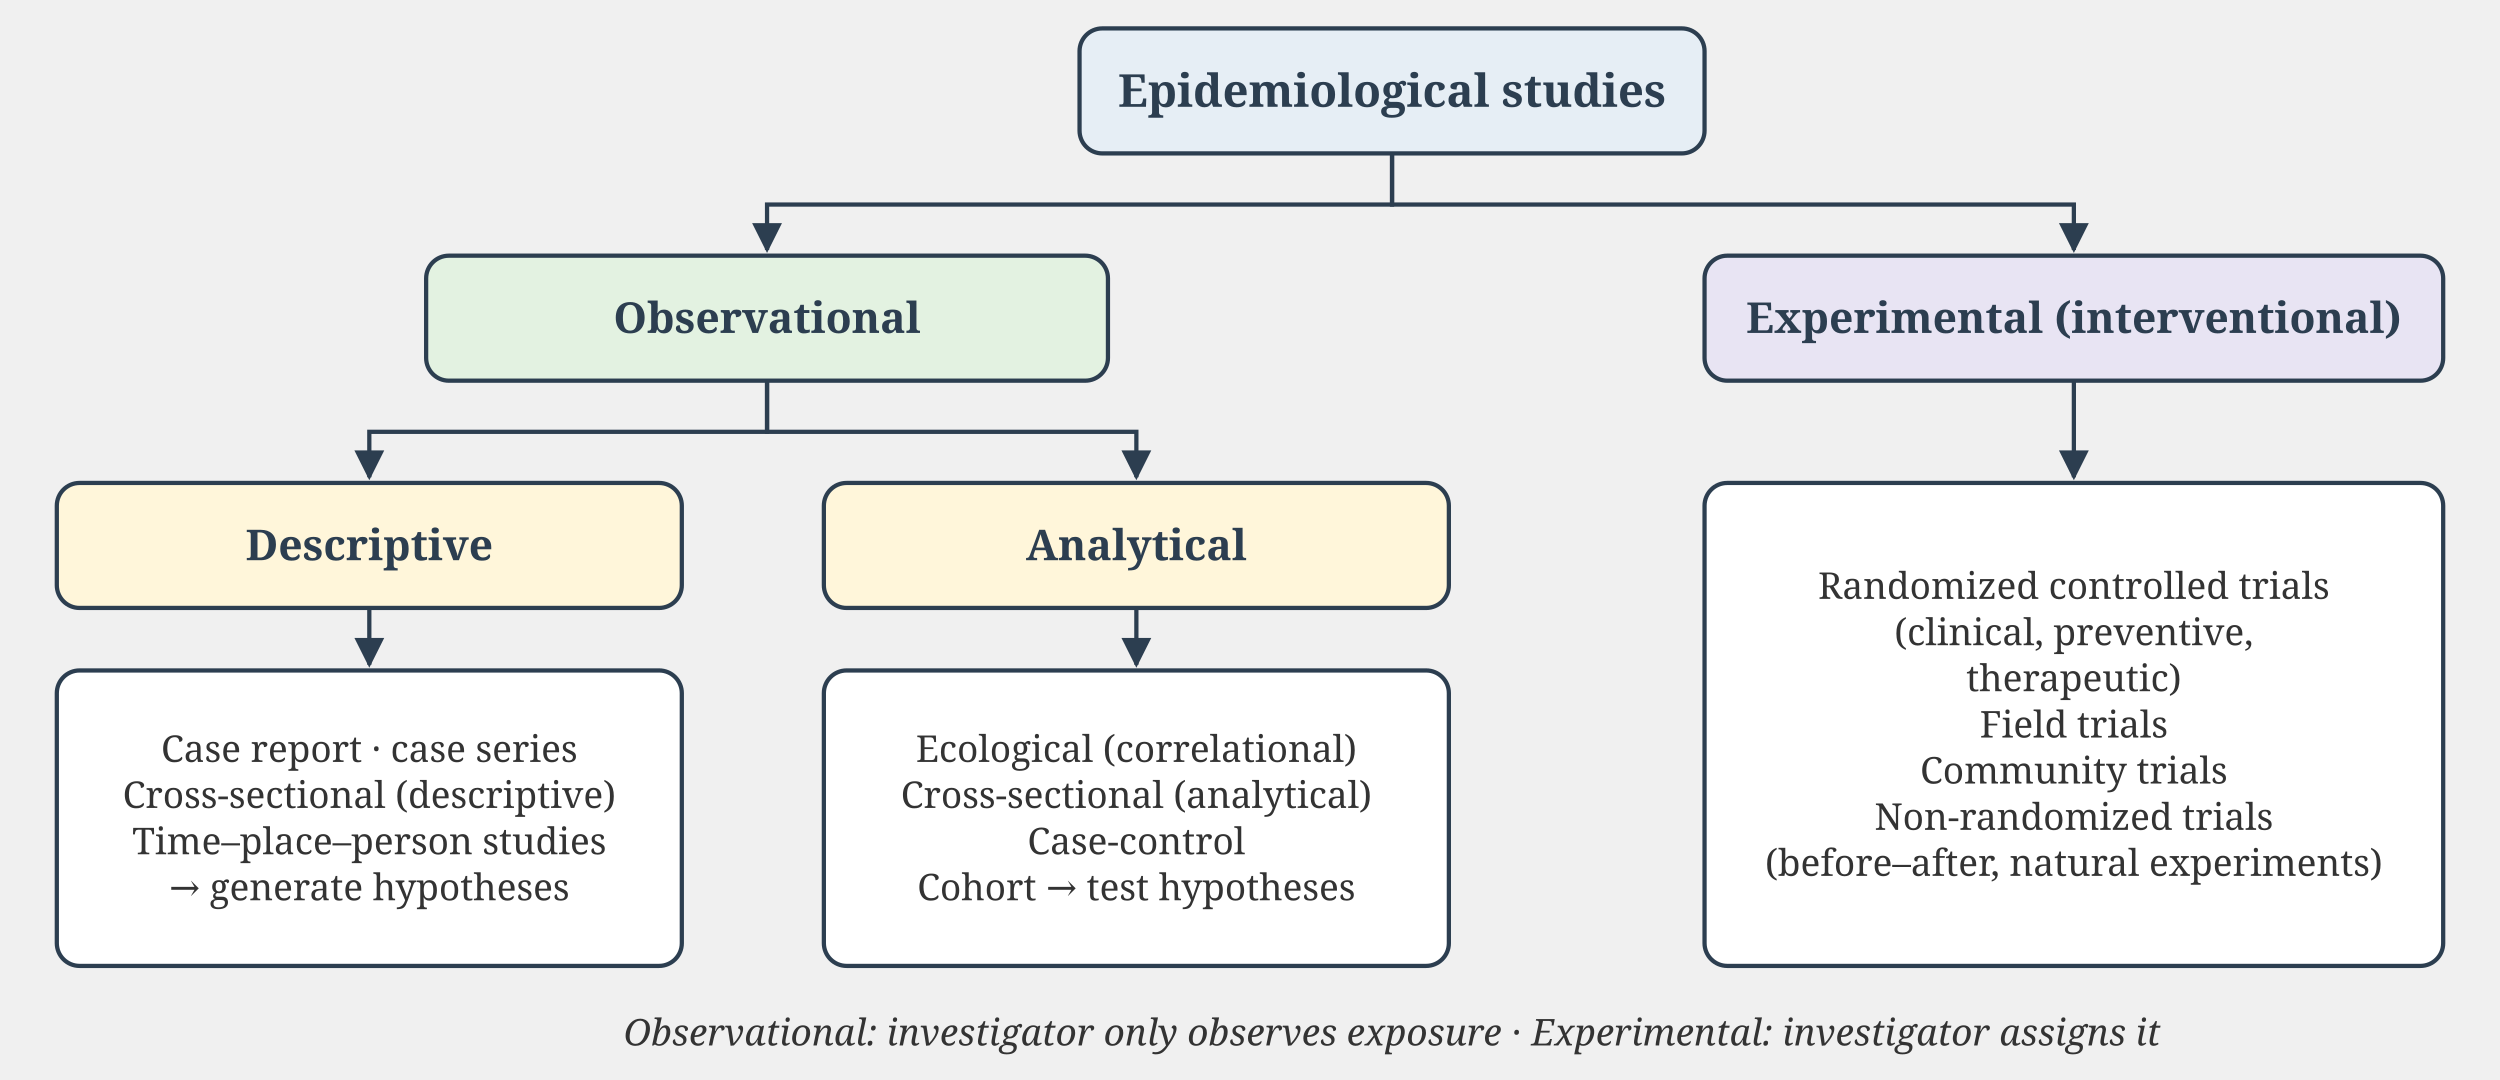
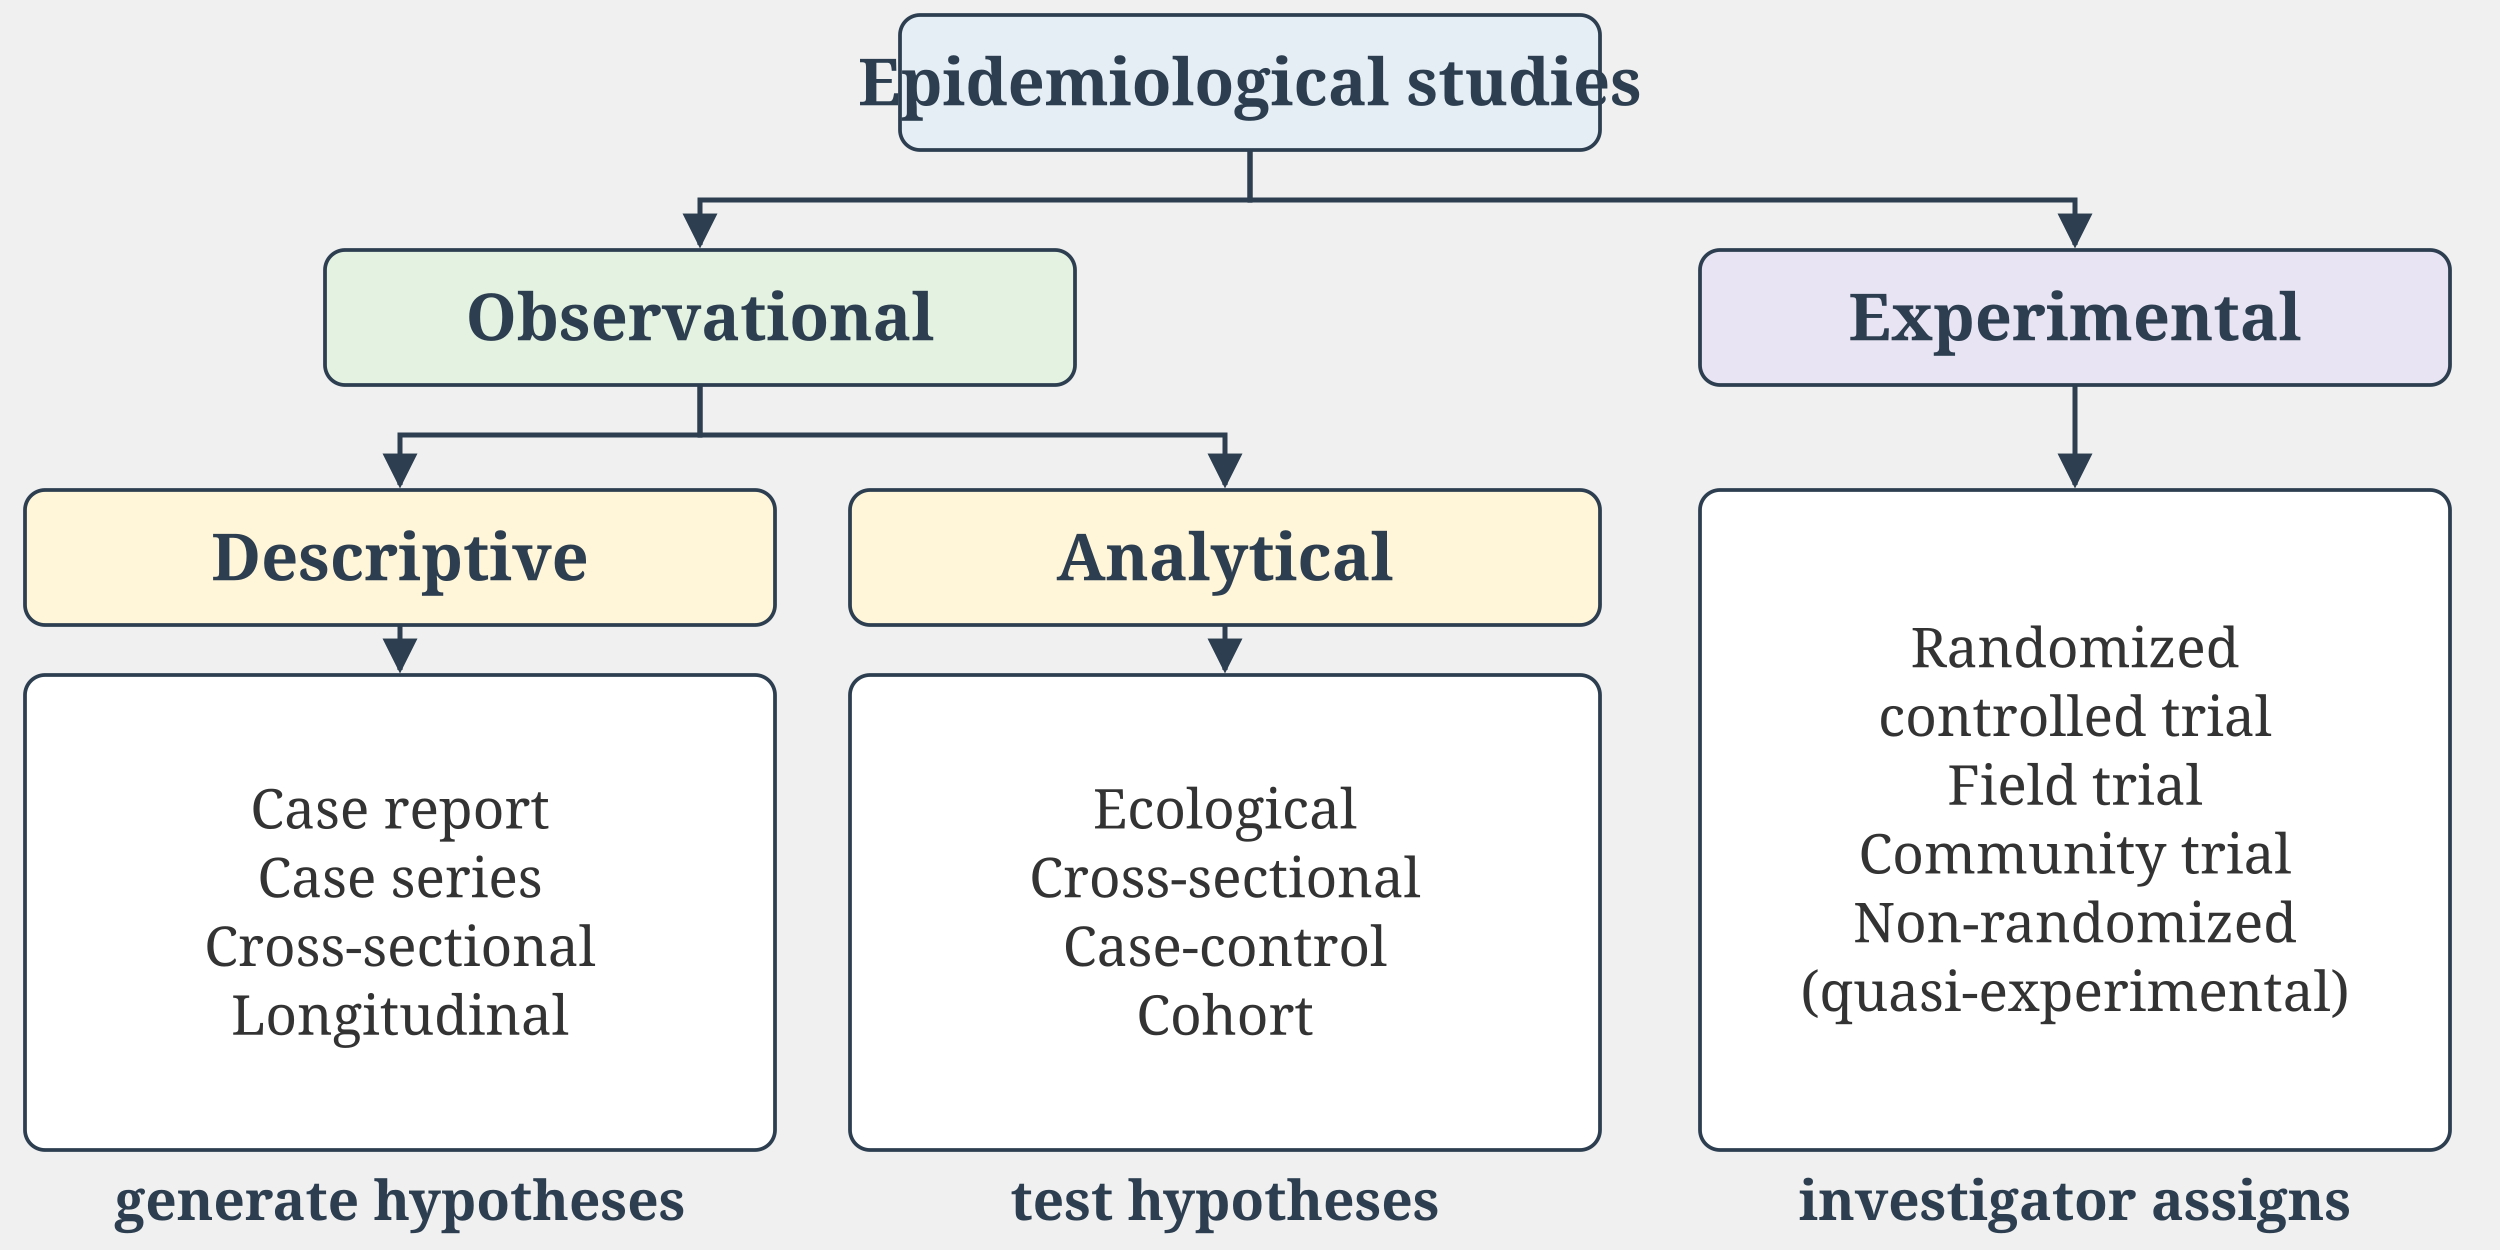
- <svg xmlns="http://www.w3.org/2000/svg" width="880" height="380" viewBox="0 0 880 380" role="img" aria-labelledby="title desc">
+ <svg xmlns="http://www.w3.org/2000/svg" width="1000" height="500" viewBox="0 0 1000 500" role="img" aria-labelledby="title desc">
  <defs>
    <marker id="arr" viewBox="0 0 10 10" refX="9" refY="5" markerWidth="7" markerHeight="7" orient="auto-start-reverse">
      <path d="M0,0 L10,5 L0,10 z" fill="#2c3e50" />
    </marker>
  </defs>
-   <rect x="380" y="10" width="220" height="44" rx="8" fill="#E6EEF5" stroke="#2c3e50" stroke-width="1.5" />
-   <text x="490.0" y="37.6" text-anchor="middle" font-family="Georgia, serif" font-size="16" font-weight="bold" fill="#2c3e50">Epidemiological studies</text>
-   <rect x="150" y="90" width="240" height="44" rx="8" fill="#E3F2E1" stroke="#2c3e50" stroke-width="1.5" />
-   <text x="270.0" y="117.2" text-anchor="middle" font-family="Georgia, serif" font-size="15" font-weight="bold" fill="#2c3e50">Observational</text>
-   <rect x="600" y="90" width="260" height="44" rx="8" fill="#E8E4F3" stroke="#2c3e50" stroke-width="1.5" />
-   <text x="730.0" y="117.2" text-anchor="middle" font-family="Georgia, serif" font-size="15" font-weight="bold" fill="#2c3e50">Experimental (interventional)</text>
-   <path d="M490,54 L490,72 L270,72 L270,88" fill="none" stroke="#2c3e50" stroke-width="1.5" marker-end="url(#arr)" />
-   <path d="M490,54 L490,72 L730,72 L730,88" fill="none" stroke="#2c3e50" stroke-width="1.5" marker-end="url(#arr)" />
-   <rect x="20" y="170" width="220" height="44" rx="8" fill="#FFF6DA" stroke="#2c3e50" stroke-width="1.5" />
-   <text x="130.0" y="197.2" text-anchor="middle" font-family="Georgia, serif" font-size="15" font-weight="bold" fill="#2c3e50">Descriptive</text>
-   <rect x="290" y="170" width="220" height="44" rx="8" fill="#FFF6DA" stroke="#2c3e50" stroke-width="1.5" />
-   <text x="400.0" y="197.2" text-anchor="middle" font-family="Georgia, serif" font-size="15" font-weight="bold" fill="#2c3e50">Analytical</text>
-   <path d="M270,134 L270,152 L130,152 L130,168" fill="none" stroke="#2c3e50" stroke-width="1.5" marker-end="url(#arr)" />
-   <path d="M270,134 L270,152 L400,152 L400,168" fill="none" stroke="#2c3e50" stroke-width="1.5" marker-end="url(#arr)" />
-   <rect x="20" y="236" width="220" height="104" rx="8" fill="#ffffff" stroke="#2c3e50" stroke-width="1.5" />
-   <text x="130.0" y="268.2" text-anchor="middle" font-family="Georgia, serif" font-size="13" fill="#333">Case report · case series</text>
-   <text x="130.0" y="284.4" text-anchor="middle" font-family="Georgia, serif" font-size="13" fill="#333">Cross-sectional (descriptive)</text>
-   <text x="130.0" y="300.7" text-anchor="middle" font-family="Georgia, serif" font-size="13" fill="#333">Time–place–person studies</text>
-   <text x="130.0" y="316.9" text-anchor="middle" font-family="Georgia, serif" font-size="13" fill="#333">→ generate hypotheses</text>
-   <rect x="290" y="236" width="220" height="104" rx="8" fill="#ffffff" stroke="#2c3e50" stroke-width="1.5" />
-   <text x="400.0" y="268.2" text-anchor="middle" font-family="Georgia, serif" font-size="13" fill="#333">Ecological (correlational)</text>
-   <text x="400.0" y="284.4" text-anchor="middle" font-family="Georgia, serif" font-size="13" fill="#333">Cross-sectional (analytical)</text>
-   <text x="400.0" y="300.7" text-anchor="middle" font-family="Georgia, serif" font-size="13" fill="#333">Case-control</text>
-   <text x="400.0" y="316.9" text-anchor="middle" font-family="Georgia, serif" font-size="13" fill="#333">Cohort  → test hypotheses</text>
-   <rect x="600" y="170" width="260" height="170" rx="8" fill="#ffffff" stroke="#2c3e50" stroke-width="1.5" />
-   <text x="730.0" y="210.8" text-anchor="middle" font-family="Georgia, serif" font-size="13" fill="#333">Randomized controlled trials</text>
-   <text x="730.0" y="227.1" text-anchor="middle" font-family="Georgia, serif" font-size="13" fill="#333">(clinical, preventive,</text>
-   <text x="730.0" y="243.3" text-anchor="middle" font-family="Georgia, serif" font-size="13" fill="#333">therapeutic)</text>
-   <text x="730.0" y="259.6" text-anchor="middle" font-family="Georgia, serif" font-size="13" fill="#333">Field trials</text>
-   <text x="730.0" y="275.8" text-anchor="middle" font-family="Georgia, serif" font-size="13" fill="#333">Community trials</text>
-   <text x="730.0" y="292.1" text-anchor="middle" font-family="Georgia, serif" font-size="13" fill="#333">Non-randomized trials</text>
-   <text x="730.0" y="308.3" text-anchor="middle" font-family="Georgia, serif" font-size="13" fill="#333">(before–after, natural experiments)</text>
-   <line x1="730" y1="134" x2="730" y2="168" stroke="#2c3e50" stroke-width="1.5" marker-end="url(#arr)" />
-   <line x1="130" y1="214" x2="130" y2="234" stroke="#2c3e50" stroke-width="1.5" marker-end="url(#arr)" />
-   <line x1="400" y1="214" x2="400" y2="234" stroke="#2c3e50" stroke-width="1.5" marker-end="url(#arr)" />
-   <text x="490" y="368" text-anchor="middle" font-family="Georgia, serif" font-size="13" font-style="italic" fill="#333">Observational: investigator only observes exposure · Experimental: investigator assigns it</text>
+   <rect x="360" y="6" width="280" height="54" rx="8" fill="#E6EEF5" stroke="#2c3e50" stroke-width="1.5" />
+   <text x="500.0" y="42.1" text-anchor="middle" font-family="Georgia, serif" font-size="26" font-weight="bold" fill="#2c3e50">Epidemiological studies</text>
+   <rect x="130" y="100" width="300" height="54" rx="8" fill="#E3F2E1" stroke="#2c3e50" stroke-width="1.5" />
+   <text x="280.0" y="136.1" text-anchor="middle" font-family="Georgia, serif" font-size="26" font-weight="bold" fill="#2c3e50">Observational</text>
+   <rect x="680" y="100" width="300" height="54" rx="8" fill="#E8E4F3" stroke="#2c3e50" stroke-width="1.5" />
+   <text x="830.0" y="136.1" text-anchor="middle" font-family="Georgia, serif" font-size="26" font-weight="bold" fill="#2c3e50">Experimental</text>
+   <path d="M500,60 L500,80 L280,80 L280,98" fill="none" stroke="#2c3e50" stroke-width="2" marker-end="url(#arr)" />
+   <path d="M500,60 L500,80 L830,80 L830,98" fill="none" stroke="#2c3e50" stroke-width="2" marker-end="url(#arr)" />
+   <rect x="10" y="196" width="300" height="54" rx="8" fill="#FFF6DA" stroke="#2c3e50" stroke-width="1.5" />
+   <text x="160.0" y="232.1" text-anchor="middle" font-family="Georgia, serif" font-size="26" font-weight="bold" fill="#2c3e50">Descriptive</text>
+   <rect x="340" y="196" width="300" height="54" rx="8" fill="#FFF6DA" stroke="#2c3e50" stroke-width="1.5" />
+   <text x="490.0" y="232.1" text-anchor="middle" font-family="Georgia, serif" font-size="26" font-weight="bold" fill="#2c3e50">Analytical</text>
+   <path d="M280,154 L280,174 L160,174 L160,194" fill="none" stroke="#2c3e50" stroke-width="2" marker-end="url(#arr)" />
+   <path d="M280,154 L280,174 L490,174 L490,194" fill="none" stroke="#2c3e50" stroke-width="2" marker-end="url(#arr)" />
+   <rect x="10" y="270" width="300" height="190" rx="8" fill="#ffffff" stroke="#2c3e50" stroke-width="1.5" />
+   <text x="160.0" y="331.4" text-anchor="middle" font-family="Georgia, serif" font-size="22" fill="#333">Case report</text>
+   <text x="160.0" y="358.9" text-anchor="middle" font-family="Georgia, serif" font-size="22" fill="#333">Case series</text>
+   <text x="160.0" y="386.4" text-anchor="middle" font-family="Georgia, serif" font-size="22" fill="#333">Cross-sectional</text>
+   <text x="160.0" y="413.9" text-anchor="middle" font-family="Georgia, serif" font-size="22" fill="#333">Longitudinal</text>
+   <rect x="340" y="270" width="300" height="190" rx="8" fill="#ffffff" stroke="#2c3e50" stroke-width="1.5" />
+   <text x="490.0" y="331.4" text-anchor="middle" font-family="Georgia, serif" font-size="22" fill="#333">Ecological</text>
+   <text x="490.0" y="358.9" text-anchor="middle" font-family="Georgia, serif" font-size="22" fill="#333">Cross-sectional</text>
+   <text x="490.0" y="386.4" text-anchor="middle" font-family="Georgia, serif" font-size="22" fill="#333">Case-control</text>
+   <text x="490.0" y="413.9" text-anchor="middle" font-family="Georgia, serif" font-size="22" fill="#333">Cohort</text>
+   <rect x="680" y="196" width="300" height="264" rx="8" fill="#ffffff" stroke="#2c3e50" stroke-width="1.5" />
+   <text x="830.0" y="266.9" text-anchor="middle" font-family="Georgia, serif" font-size="22" fill="#333">Randomized</text>
+   <text x="830.0" y="294.4" text-anchor="middle" font-family="Georgia, serif" font-size="22" fill="#333">controlled trial</text>
+   <text x="830.0" y="321.9" text-anchor="middle" font-family="Georgia, serif" font-size="22" fill="#333">Field trial</text>
+   <text x="830.0" y="349.4" text-anchor="middle" font-family="Georgia, serif" font-size="22" fill="#333">Community trial</text>
+   <text x="830.0" y="376.9" text-anchor="middle" font-family="Georgia, serif" font-size="22" fill="#333">Non-randomized</text>
+   <text x="830.0" y="404.4" text-anchor="middle" font-family="Georgia, serif" font-size="22" fill="#333">(quasi-experimental)</text>
+   <line x1="160" y1="250" x2="160" y2="268" stroke="#2c3e50" stroke-width="2" marker-end="url(#arr)" />
+   <line x1="490" y1="250" x2="490" y2="268" stroke="#2c3e50" stroke-width="2" marker-end="url(#arr)" />
+   <line x1="830" y1="154" x2="830" y2="194" stroke="#2c3e50" stroke-width="2" marker-end="url(#arr)" />
+   <text x="160" y="488" text-anchor="middle" font-family="Georgia, serif" font-size="22" font-weight="bold" fill="#2c3e50">generate hypotheses</text>
+   <text x="490" y="488" text-anchor="middle" font-family="Georgia, serif" font-size="22" font-weight="bold" fill="#2c3e50">test hypotheses</text>
+   <text x="830" y="488" text-anchor="middle" font-family="Georgia, serif" font-size="22" font-weight="bold" fill="#2c3e50">investigator assigns</text>
</svg>
